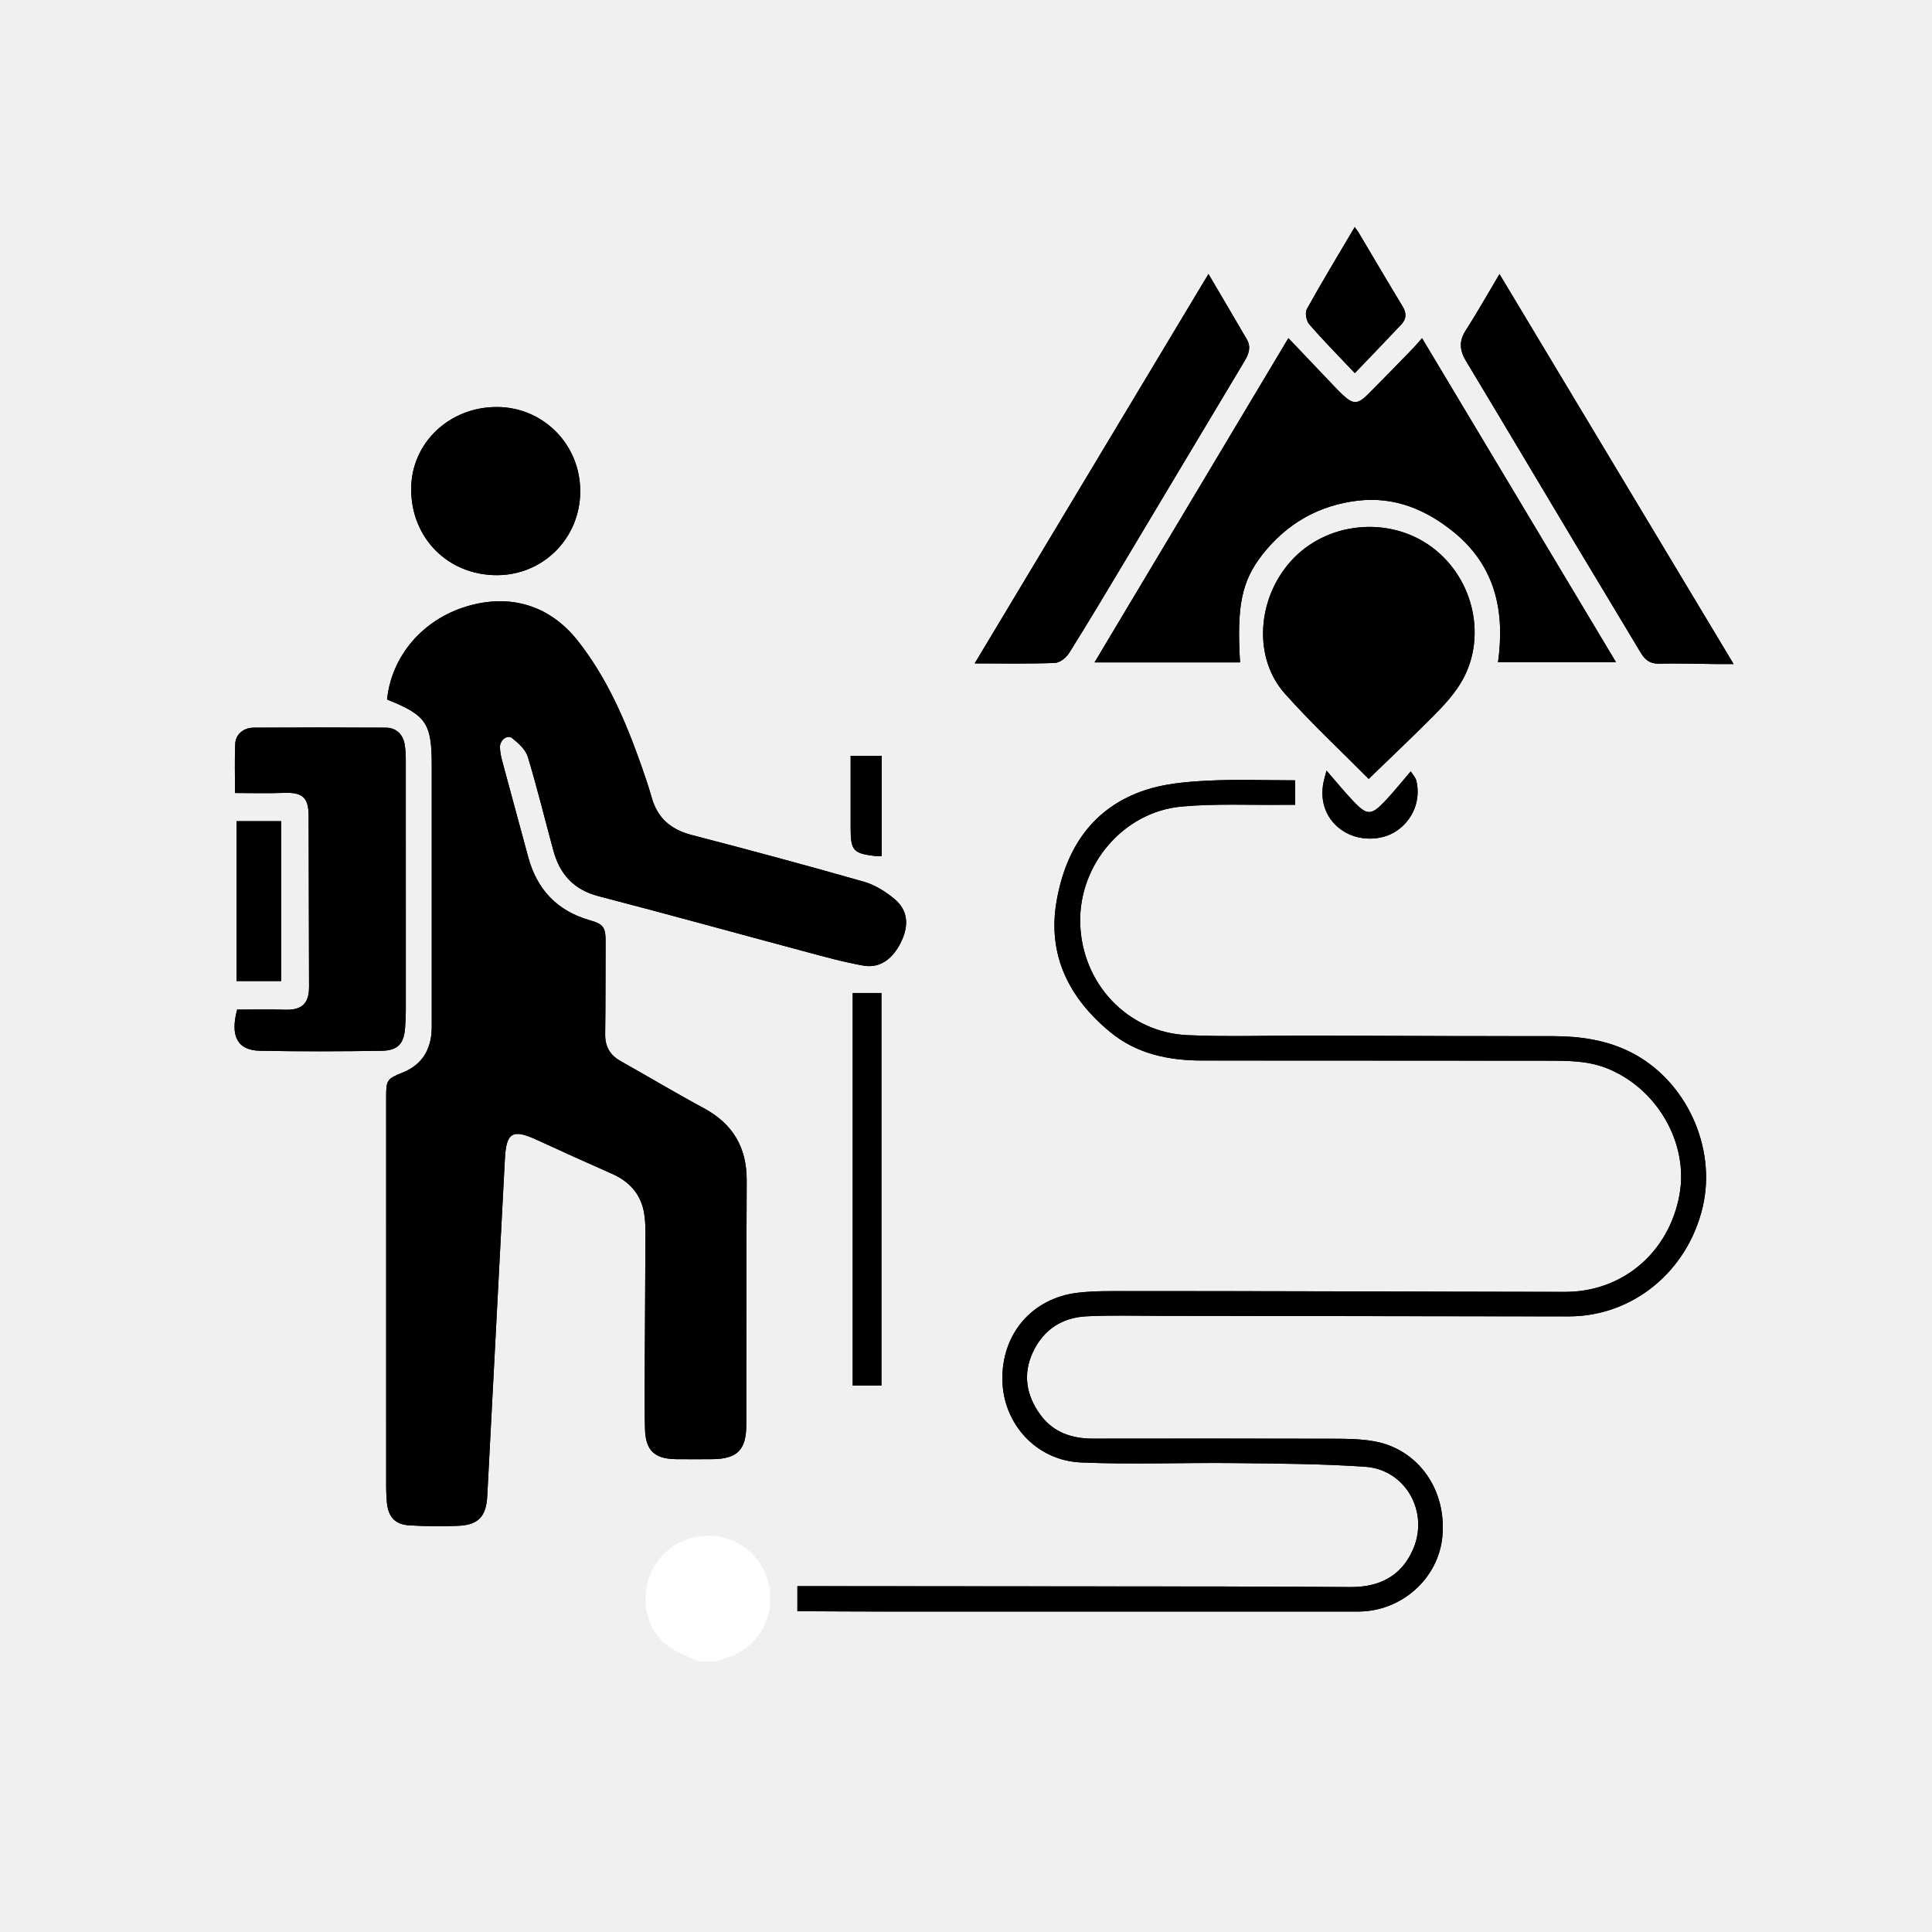
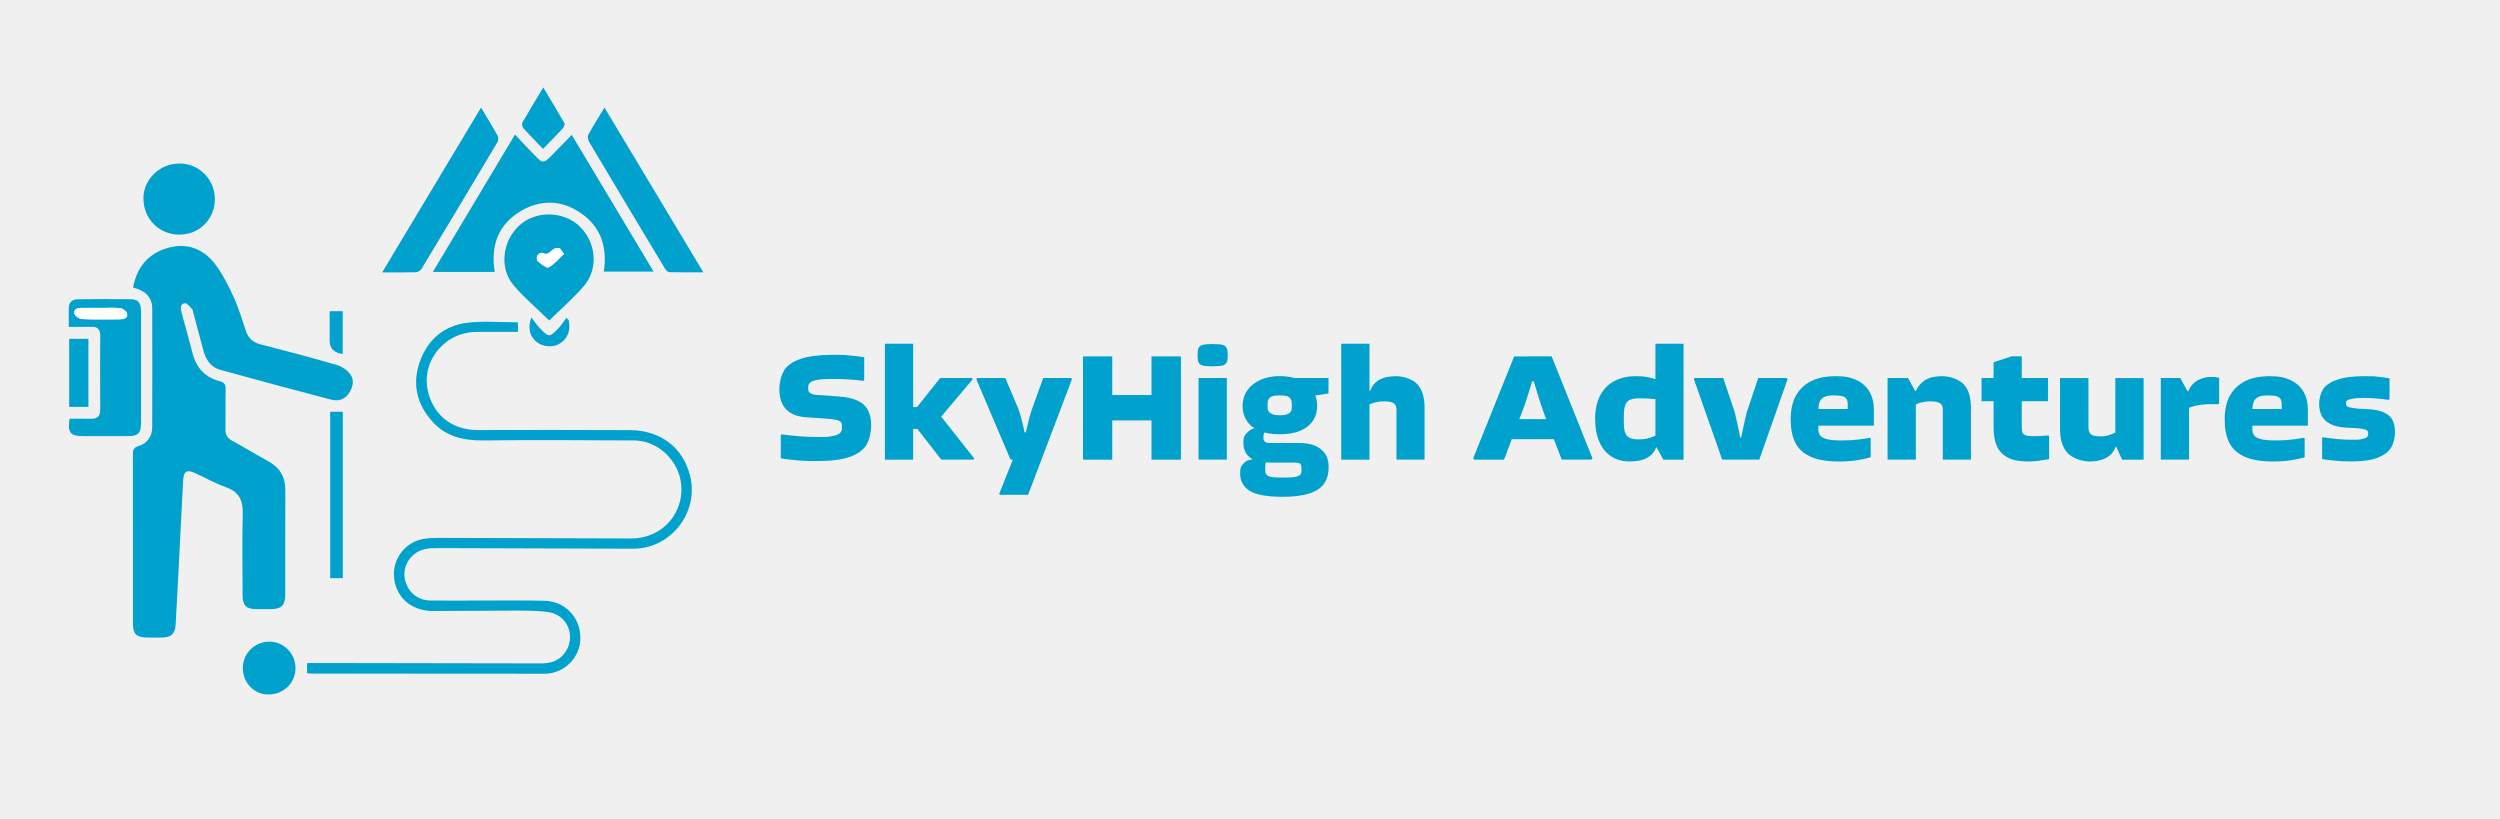
- <svg xmlns="http://www.w3.org/2000/svg" version="1.1" viewBox="0 0 1080 1080">
+ <svg xmlns="http://www.w3.org/2000/svg" version="1.1" viewBox="0 0 3299.6 1080">
  <defs>
    <style>
      .cls-1 {
        fill: #fff;
      }

      .cls-2 {
-         display: none;
-         stroke: #fff;
-         stroke-miterlimit: 10;
+         fill: #00a1cd;
      }
    </style>
  </defs>
  <g>
    <g id="Layer_1">
-       <rect class="cls-2" x="110.07" y="60.17" width="909.08" height="909.08" />
-       <path d="M216.38,391.01c21.98,8.81,24.97,13.26,24.97,36.99,0,47.66,0,95.33,0,142.99,0,2.33.04,4.68-.2,6.99-1.07,10.36-6.31,17.67-16.07,21.57-8.73,3.49-9.22,4.2-9.22,13.55,0,72.83,0,145.65.01,218.48,0,2.66.14,5.33.37,7.98.73,8.4,4.5,12.65,12.81,13.12,9.13.52,18.32.68,27.45.23,10.97-.54,15.27-5.35,15.86-16.49,3.31-62.85,6.62-125.7,9.87-188.56.77-14.88,4.23-16.95,17.94-10.65,13.89,6.39,27.83,12.7,41.82,18.87,9.88,4.35,16.3,11.42,18.09,22.17.65,3.92.75,7.96.73,11.95-.1,27.49-.32,54.98-.44,82.47-.04,8.66-.03,17.33.18,25.99.29,12.07,5.21,16.84,17.3,17,6.66.09,13.33.03,20,.01,14.23-.04,19.31-5.09,19.33-19.26.07-45.49.01-90.99.22-136.48.08-18.47-7.71-31.72-24.03-40.5-15.68-8.43-30.96-17.61-46.49-26.32-6-3.37-8.68-8.19-8.59-15.09.24-17.16.15-34.33.23-51.49.04-8.14-1.1-9.91-8.86-12.14-18.27-5.24-29.53-17.19-34.42-35.41-4.75-17.67-9.61-35.31-14.34-52.98-.73-2.72-1.4-5.54-1.43-8.33-.05-4.11,4.18-7.23,6.96-4.97,3.46,2.81,7.41,6.37,8.62,10.37,5.26,17.34,9.53,34.98,14.31,52.47,3.6,13.19,11.41,21.84,25.28,25.43,38.32,9.94,76.47,20.54,114.71,30.76,11.08,2.96,22.16,6.1,33.44,8.06,9.23,1.61,16.68-3.99,21.27-14.01,4.12-8.99,3.29-17.11-3.97-23.19-4.96-4.15-10.94-7.93-17.09-9.69-31.98-9.14-64.11-17.78-96.3-26.14-11.59-3.01-19.14-9.35-22.4-20.93-1.76-6.23-3.87-12.38-6.03-18.49-8.68-24.57-18.97-48.4-35.21-69.05-15.7-19.96-37.83-26.57-62.08-19.36-24.55,7.31-42.11,27.68-44.61,52.05ZM445.75,900.69c2.23,0,3.87,0,5.51,0,14.16.05,28.33.16,42.49.16,88.5.01,177,.02,265.5,0,24.14,0,44.79-18.4,47.03-41.8,2.5-26.1-13.3-48.76-37.8-53.31-7.46-1.38-15.23-1.47-22.86-1.49-44.83-.13-89.67-.08-134.5-.05-11.98,0-22.43-3.47-29.67-13.51-7.77-10.78-9.81-22.59-4.03-34.88,5.9-12.55,16.32-19.34,30-20,13.62-.66,27.3-.28,40.95-.26,76.16.09,152.33.23,228.49.31,35.72.04,66.39-24.97,74.93-61.01,7.96-33.58-9.33-70.97-39.93-86.52-13.72-6.98-28.41-9.08-43.55-9.12-17.83-.05-35.67,0-53.5-.04-27.83-.07-55.65-.2-83.48-.27-22.49-.05-45.01.74-67.46-.25-33.51-1.48-59.13-28.8-60.03-62.55-.87-32.66,24.08-62.28,56.7-65.25,18.85-1.71,37.94-.75,56.92-.98,2.12-.03,4.24,0,6.52,0v-13.67c-16.64,0-32.97-.63-49.22.21-11.54.6-23.49,1.61-34.35,5.18-29.64,9.73-44.64,32.68-49.77,62.1-5.28,30.32,7.08,54.46,30.14,73.37,14.67,12.04,32.45,15.74,51.01,15.77,64.33.09,128.66-.03,192.99.09,11.12.02,22.29-.09,33.01,4.06,28.3,10.97,46.31,41.88,41.06,70.82-5.85,32.26-31.72,54.37-63.9,54.36-42.83-.01-85.65-.21-128.48-.3-38.5-.08-77-.17-115.5-.13-9.48,0-19.04-.2-28.42.9-25.71,3.02-42.75,23.14-42.21,48.99.51,24.36,18.97,44.84,44.03,45.9,28.44,1.21,56.96.03,85.45.34,24.47.27,48.98.37,73.37,2.06,22.63,1.57,35.81,25.4,26.69,46.22-6.63,15.14-19.01,21.08-34.88,21.02-23.66-.09-47.32-.28-70.98-.31-77.66-.09-155.33-.12-232.99-.18-1.75,0-3.49,0-5.28,0v14ZM720.22,189.02c-36.32,60.76-72.23,120.82-108.36,181.26h81.34c-1.89-31.33.79-45.34,12.53-60.32,13.57-17.3,31.55-27.57,53.36-30.1,20.33-2.36,37.98,4.89,53.56,17.58,23.34,19.01,28.71,44.35,24.75,72.74h65.95c-36.22-60.52-72.09-120.43-108.42-181.13-2,2.25-3.46,4.05-5.07,5.7-8.37,8.6-16.7,17.23-25.18,25.7-5.76,5.75-8.34,5.68-14.29.09-1.94-1.82-3.77-3.77-5.6-5.7-8.02-8.41-16.03-16.84-24.57-25.82ZM131.39,443.29c9.25,0,18.21.27,27.15-.07,10.6-.41,13.96,2.47,13.98,12.98.07,31.81.15,63.62.24,95.42.03,9.47-4.11,13.14-13.61,12.82-8.91-.3-17.84-.07-26.59-.07-3.98,14.86.17,22.75,12.72,23,22.64.45,45.3.36,67.94.02,9.5-.14,12.78-4.14,13.29-13.86.14-2.66.33-5.32.33-7.98.02-46.8.03-93.61-.01-140.41,0-2.99-.12-6.02-.61-8.95-.95-5.75-4.81-9.4-10.56-9.43-24.65-.13-49.29-.13-73.94,0-5.62.03-10,3.79-10.23,9.02-.39,8.94-.11,17.9-.11,27.5ZM765.12,435.42c12.86-12.47,24.97-23.9,36.69-35.73,5.25-5.3,10.42-10.93,14.36-17.21,15.51-24.75,8.23-58.92-15.85-76.69-24.02-17.72-59.15-14.11-78.9,8.12-18.82,21.18-20.88,53.9-3.2,73.79,14.67,16.5,30.93,31.59,46.91,47.73ZM675.54,153.15c-43.84,73.03-87.09,145.09-130.68,217.7,15.62,0,30.24.3,44.83-.26,2.79-.11,6.39-3.02,8.02-5.63,10.94-17.49,21.5-35.23,32.1-52.93,21.97-36.7,43.87-73.44,65.86-110.12,2.37-3.96,3.82-7.87,1.32-12.18-6.93-11.93-13.96-23.81-21.46-36.57ZM838.22,153.21c-6.62,11.13-12.49,21.56-18.93,31.61-3.88,6.05-3.26,11.21.28,17.09,20.78,34.51,41.34,69.14,62.02,103.71,11.79,19.71,23.71,39.35,35.49,59.08,2.39,4.01,5.15,6.43,10.3,6.29,10.32-.27,20.65.11,30.97.2,3.26.03,6.52,0,10.73,0-43.8-72.97-87.03-144.97-130.86-217.98ZM229.85,273.36c-.02,27.45,20.58,48.17,47.9,48.16,25.91,0,46.49-20.65,46.61-46.74.11-26.2-20.6-47.22-46.58-47.26-26.72-.04-47.91,20.22-47.92,45.84ZM476.67,555.1v219.42h16.05v-219.42h-16.05ZM757.36,208.57c9.04-9.45,17.6-18.29,26.02-27.25,2.83-3.01,2.96-6.29.7-10-8.29-13.66-16.36-27.45-24.53-41.18-.54-.91-1.22-1.73-2.26-3.19-9.24,15.66-18.29,30.58-26.75,45.83-1.13,2.04-.31,6.62,1.34,8.51,7.96,9.16,16.52,17.8,25.48,27.28ZM157.13,459.05h-24.88v89.37h24.88v-89.37ZM741.53,430.79c-.61,2.36-1.23,4.39-1.66,6.47-2.27,11.07,1.68,21.08,10.63,27.06,8.84,5.9,21.6,5.96,30.22.13,9.16-6.19,13.61-17.15,11.05-27.95-.45-1.92-2.07-3.56-3.14-5.32-5.32,6.18-9.75,11.8-14.68,16.95-7.36,7.69-9.8,7.7-17.07.12-5.26-5.49-10.06-11.41-15.34-17.47ZM475.52,422.51c0,13.76,0,27.19,0,40.63,0,12.24,1.5,13.94,13.66,15.38,1.13.13,2.29.02,3.72.02v-56.03h-17.38Z" />
-       <path class="cls-1" d="M390.35,928.69c-6.25-3.2-13.44-5.34-18.57-9.82-12.08-10.54-14.22-29.06-6.24-42.97,7.8-13.61,24.15-20.33,39.5-16.25,15.03,4,25.48,17.71,25.57,33.57.1,16.34-10.23,29.76-26.2,34.08-1.38.37-2.71.92-4.06,1.38h-10Z" />
-       <path d="M216.38,391.01c2.5-24.37,20.06-44.74,44.61-52.05,24.25-7.22,46.38-.6,62.08,19.36,16.24,20.65,26.54,44.47,35.21,69.05,2.16,6.11,4.27,12.25,6.03,18.49,3.27,11.58,10.81,17.92,22.4,20.93,32.2,8.36,64.32,17,96.3,26.14,6.15,1.76,12.12,5.54,17.09,9.69,7.26,6.08,8.09,14.2,3.97,23.19-4.59,10.02-12.04,15.62-21.27,14.01-11.27-1.97-22.36-5.1-33.44-8.06-38.25-10.22-76.39-20.83-114.71-30.76-13.87-3.6-21.68-12.24-25.28-25.43-4.78-17.49-9.04-35.13-14.31-52.47-1.21-4-5.16-7.56-8.62-10.37-2.78-2.26-7.02.86-6.96,4.97.03,2.78.7,5.61,1.43,8.33,4.73,17.67,9.59,35.31,14.34,52.98,4.9,18.22,16.15,30.17,34.42,35.41,7.76,2.22,8.9,3.99,8.86,12.14-.08,17.16,0,34.33-.23,51.49-.09,6.9,2.59,11.72,8.59,15.09,15.53,8.72,30.81,17.89,46.49,26.32,16.33,8.78,24.12,22.04,24.03,40.5-.21,45.49-.15,90.99-.22,136.48-.02,14.17-5.11,19.21-19.33,19.26-6.67.02-13.33.07-20-.01-12.09-.16-17.01-4.94-17.3-17-.21-8.66-.22-17.33-.18-25.99.12-27.49.34-54.98.44-82.47.01-3.99-.08-8.03-.73-11.95-1.79-10.75-8.22-17.83-18.09-22.17-14-6.16-27.93-12.47-41.82-18.87-13.7-6.31-17.17-4.24-17.94,10.65-3.25,62.85-6.56,125.71-9.87,188.56-.59,11.13-4.9,15.94-15.86,16.49-9.13.45-18.32.29-27.45-.23-8.31-.47-12.08-4.72-12.81-13.12-.23-2.65-.37-5.32-.37-7.98-.02-72.83-.02-145.65-.01-218.48,0-9.35.5-10.06,9.22-13.55,9.76-3.9,15.01-11.21,16.07-21.57.24-2.31.2-4.66.2-6.99.01-47.66,0-95.33,0-142.99,0-23.73-2.98-28.18-24.97-36.99Z" />
-       <path d="M445.75,900.69v-14c1.79,0,3.53,0,5.28,0,77.66.05,155.33.09,232.99.18,23.66.03,47.32.22,70.98.31,15.87.06,28.25-5.88,34.88-21.02,9.13-20.82-4.06-44.66-26.69-46.22-24.39-1.69-48.9-1.79-73.37-2.06-28.48-.32-57.01.86-85.45-.34-25.05-1.06-43.52-21.54-44.03-45.9-.54-25.85,16.5-45.97,42.21-48.99,9.38-1.1,18.94-.89,28.42-.9,38.5-.04,77,.05,115.5.13,42.83.09,85.65.29,128.48.3,32.19.01,58.05-22.1,63.9-54.36,5.25-28.95-12.76-59.86-41.06-70.82-10.71-4.15-21.89-4.04-33.01-4.06-64.33-.12-128.66,0-192.99-.09-18.56-.03-36.34-3.73-51.01-15.77-23.06-18.92-35.42-43.06-30.14-73.37,5.13-29.42,20.13-52.37,49.77-62.1,10.87-3.57,22.82-4.58,34.35-5.18,16.25-.84,32.58-.21,49.22-.21v13.67c-2.28,0-4.4-.02-6.52,0-18.98.23-38.07-.73-56.92.98-32.61,2.96-57.57,32.59-56.7,65.25.9,33.75,26.52,61.07,60.03,62.55,22.45.99,44.97.19,67.46.25,27.83.07,55.65.2,83.48.27,17.83.04,35.67-.01,53.5.04,15.14.04,29.83,2.15,43.55,9.12,30.59,15.56,47.89,52.95,39.93,86.52-8.55,36.04-39.21,61.05-74.93,61.01-76.16-.08-152.33-.22-228.49-.31-13.65-.02-27.33-.39-40.95.26-13.68.66-24.1,7.45-30,20-5.78,12.3-3.74,24.11,4.03,34.88,7.24,10.03,17.69,13.52,29.67,13.51,44.83-.03,89.67-.08,134.5.05,7.63.02,15.4.11,22.86,1.49,24.49,4.55,40.3,27.21,37.8,53.31-2.24,23.4-22.89,41.8-47.03,41.8-88.5.02-177,.01-265.5,0-14.16,0-28.33-.1-42.49-.16-1.64,0-3.28,0-5.51,0Z" />
-       <path d="M720.22,189.02c8.54,8.98,16.55,17.41,24.57,25.82,1.84,1.93,3.66,3.88,5.6,5.7,5.95,5.59,8.53,5.66,14.29-.09,8.49-8.47,16.82-17.11,25.18-25.7,1.61-1.65,3.08-3.45,5.07-5.7,36.33,60.69,72.2,120.61,108.42,181.13h-65.95c3.96-28.4-1.41-53.74-24.75-72.74-15.58-12.69-33.23-19.94-53.56-17.58-21.81,2.53-39.78,12.8-53.36,30.1-11.75,14.98-14.42,28.99-12.53,60.32h-81.34c36.13-60.44,72.03-120.5,108.36-181.26Z" />
-       <path d="M131.39,443.29c0-9.59-.28-18.56.11-27.5.23-5.24,4.61-8.99,10.23-9.02,24.65-.14,49.29-.14,73.94,0,5.75.03,9.61,3.68,10.56,9.43.49,2.94.6,5.97.61,8.95.04,46.8.03,93.61.01,140.41,0,2.66-.19,5.32-.33,7.98-.51,9.73-3.79,13.72-13.29,13.86-22.64.34-45.3.43-67.94-.02-12.55-.25-16.7-8.13-12.72-23,8.76,0,17.68-.24,26.59.07,9.5.33,13.63-3.34,13.61-12.82-.09-31.81-.16-63.62-.24-95.42-.02-10.51-3.38-13.39-13.98-12.98-8.94.34-17.9.07-27.15.07Z" />
-       <path d="M765.12,435.42c-15.97-16.13-32.23-31.22-46.91-47.73-17.68-19.89-15.63-52.61,3.2-73.79,19.75-22.23,54.88-25.84,78.9-8.12,24.08,17.77,31.36,51.94,15.85,76.69-3.93,6.28-9.11,11.91-14.36,17.21-11.71,11.83-23.83,23.26-36.69,35.73Z" />
-       <path d="M675.54,153.15c7.5,12.76,14.53,24.64,21.46,36.57,2.5,4.3,1.06,8.22-1.32,12.18-22,36.68-43.89,73.43-65.86,110.12-10.6,17.7-21.16,35.44-32.1,52.93-1.63,2.61-5.23,5.52-8.02,5.63-14.59.56-29.21.26-44.83.26,43.58-72.6,86.84-144.67,130.68-217.7Z" />
-       <path d="M838.22,153.21c43.83,73.01,87.05,145.01,130.86,217.98-4.2,0-7.46.02-10.73,0-10.33-.09-20.66-.47-30.97-.2-5.15.13-7.91-2.28-10.3-6.29-11.77-19.73-23.69-39.36-35.49-59.08-20.68-34.57-41.24-69.2-62.02-103.71-3.54-5.88-4.16-11.04-.28-17.09,6.45-10.05,12.31-20.47,18.93-31.61Z" />
-       <path d="M229.85,273.36c.02-25.62,21.2-45.89,47.92-45.84,25.98.04,46.69,21.06,46.58,47.26-.11,26.1-20.69,46.74-46.61,46.74-27.32,0-47.92-20.71-47.9-48.16Z" />
-       <path d="M476.67,555.1h16.05v219.42h-16.05v-219.42Z" />
-       <path d="M757.36,208.57c-8.97-9.48-17.52-18.13-25.48-27.28-1.65-1.9-2.47-6.47-1.34-8.51,8.46-15.25,17.51-30.17,26.75-45.83,1.04,1.46,1.72,2.28,2.26,3.19,8.17,13.73,16.24,27.52,24.53,41.18,2.26,3.72,2.13,6.99-.7,10-8.42,8.96-16.98,17.8-26.02,27.25Z" />
-       <path d="M157.13,459.05v89.37h-24.88v-89.37h24.88Z" />
-       <path d="M741.53,430.79c5.29,6.05,10.08,11.98,15.34,17.47,7.27,7.59,9.71,7.57,17.07-.12,4.93-5.15,9.36-10.77,14.68-16.95,1.07,1.76,2.69,3.4,3.14,5.32,2.56,10.8-1.89,21.76-11.05,27.95-8.62,5.83-21.39,5.77-30.22-.13-8.95-5.98-12.9-15.99-10.63-27.06.43-2.08,1.05-4.11,1.66-6.47Z" />
-       <path d="M475.52,422.51h17.38v56.03c-1.43,0-2.59.12-3.72-.02-12.16-1.44-13.66-3.14-13.66-15.38,0-13.43,0-26.87,0-40.63Z" />
+       <g id="Layer_1-2" data-name="Layer_1">
+         <g>
+           <path class="cls-2" d="M175.6,379.6c4.9-26.5,19.5-44.4,44.9-52.1,24.8-7.5,46.7.1,62.3,19.7,10.6,13.3,18.3,29.3,25.6,44.9,6.6,14.2,11,29.5,16,44.4,3.2,9.7,9.2,15.4,19.4,18,33.6,8.6,67.2,17.5,100.6,27.2,6.8,2,14.1,6.9,18.1,12.6,5.6,7.9,3.2,17.3-2.4,25.3-5.8,8.2-14.2,10.2-23.2,7.8-48.8-12.8-97.6-25.8-146.3-39.3-12-3.3-18.8-13.1-22-25-4.6-17.1-9.1-34.2-13.7-51.2-.3-1.2-.3-2.9-1.1-3.7-3.1-3-6.7-8.3-9.6-8-7.1.7-5.8,7.1-4.6,12.2.9,4.1,2.2,8.1,3.3,12.1,3.8,14,7.7,27.9,11.3,41.9,4.9,19.2,16.6,31.7,35.8,36.7,6.2,1.6,8,4.6,7.8,10.7-.4,17.7.1,35.4-.2,53.2-.1,7,2.5,11.2,8.6,14.6,16.1,8.8,31.8,18.4,47.9,27.2,15.4,8.4,22.6,20.9,22.5,38.5-.3,45.7,0,91.5-.1,137.2,0,14.3-4.9,19.3-19,19.5-6.4,0-12.9,0-19.3,0-13.2-.2-18-4.8-18-18.3-.1-35.8-.8-71.5.2-107.3.5-17.8-4.7-29.2-22.3-35.4-13.9-4.9-26.9-12.3-40.3-18.5-11.3-5.1-15.4-2.7-16.1,9.7-2.2,41.2-4.2,82.3-6.3,123.5-1.1,22.2-2.3,44.4-3.6,66.6-.7,12.1-5.6,16.8-17.5,17.1-7.1.2-14.2.2-21.3,0-12.9-.3-17.4-4.8-17.5-17.6-.1-28.3,0-56.7,0-85,0-46.4,0-92.8-.1-139.2,0-5.8.9-8.8,7.5-10.9,11.3-3.6,17.9-12.5,18-24.8.1-52.2.2-104.4,0-156.6,0-16.1-10.3-24-25.2-27.7h0Z" />
+           <path class="cls-2" d="M683.6,425.3v12.7c-17.5,0-34.8,0-52,0-16.7-.1-31.8,4.3-44.7,15.1-21.9,18.4-29.3,46-19.4,72.4,10.1,27,33.2,42.1,63,42.1,67-.1,134-.3,201.1.1,40.7.3,70.1,23.3,79.3,60.6,11.8,48.2-25.6,96-75.2,95.9-86.4-.2-172.7-.5-259.1-.8-11.1,0-21.9,1-30.8,8.8-11.2,9.7-14.9,24-9.9,37.7,5.1,13.9,16.9,22.5,32.7,22.7,21.9.3,43.8,0,65.7,0,28,0,56.1-.3,84.1.3,25.4.5,44.8,19,47.3,43.6,2.5,24-12.4,45.3-36,51.4-3.4.9-7,1.3-10.5,1.3-102.8,0-205.6-.1-308.4-.2-1.6,0-3.2-.2-5.5-.4v-13.5h12.5c98.6.2,197.2.3,295.8.5,12.2,0,22.9-2.6,30.9-12.7,16.6-20.8,5.7-51.2-20.7-55-15.5-2.2-31.5-2-47.2-2-35.1,0-70.2.6-105.4.5-30,0-51-20.2-51.3-48.7-.2-22.4,16.5-42.6,38.8-46.4,6-1,12.2-1.4,18.3-1.4,85.4.2,170.8.5,256.2.8,29.1,0,53.7-17.1,62.8-44,9-26.8-.2-55.8-23.3-73.1-10.9-8.1-23.3-12.3-36.9-12.3-65.7-.2-131.5-.9-197.2,0-26.2.3-49.5-4.7-67.5-24.5-21-23-27.5-50.2-16.9-79.7,10.7-29.9,32.9-48,64.3-51.3,21.3-2.3,43-.4,65.3-.4h0Z" />
+           <path class="cls-2" d="M652.7,358.9h-81.4c36.2-60.5,71.7-120,108.4-181.3,10.1,10.7,19,20.4,28.3,29.7,7.8,8,10.1,7.9,18.2-.2,9.3-9.3,18.4-18.8,28.4-29.1,36.4,60.7,71.8,120,108.1,180.5h-65.8c5.2-33.7-4.6-61.2-33.7-79.5-24.4-15.3-50.6-15.1-75.2-.8-30.5,17.8-40.6,45.8-35.1,80.5h0Z" />
+           <path class="cls-2" d="M724.9,423c-15.8-15.5-32.7-29.7-46.8-46.2-19.5-22.8-15.3-58.4,7.4-79.3,21.4-19.7,58-19.2,79.2,1,22.4,21.3,25.6,56.4,5.6,79.4-13.8,16-30,29.9-45.4,45.1h0ZM744.3,335.2c-2.9-3.7-4.2-7.1-6.3-7.7-2.5-.7-6.3.3-8.4,2-4.2,3.3-7.1,8.1-13.7,4.2-1.3-.7-5.7,1.6-6.8,3.6-1.1,1.9-.8,6.4.7,7.6,4.4,3.5,11.6,9.5,14.3,8,7.5-4,13.2-11.2,20.2-17.7h0Z" />
+           <path class="cls-2" d="M91.6,552.7c9.1,0,18.3-.3,27.6,0,8.9.4,13.1-3,13.1-12.3-.2-32.5-.2-65,0-97.5,0-8.2-3.5-11.8-11.6-11.5-9.6.2-19.2,0-29.9,0,0-9.2-.3-17.5,0-25.8.3-7,5.2-10.5,11.6-10.6,23.8-.3,47.6-.4,71.4,0,9.4.1,12.3,6.6,12.3,15.1,0,17.7,0,35.4,0,53.1,0,31.5,0,63.1,0,94.6,0,14.2-3.6,17.8-17.6,17.8-19.6,0-39.3,0-58.9,0-16.9,0-20.5-4.5-17.8-23h0ZM133.7,406.4c-8.7,0-17.3,0-26,0-5.2,0-10.9,1.4-9.4,7.7.7,3.1,6.4,6.9,10,7.1,16.7.8,33.4.4,50.1.3,5.3,0,10.7-1.5,9.4-7.7-.6-2.9-5.6-6.6-9-7-8.2-1-16.6-.3-25-.3h0Z" />
+           <path class="cls-2" d="M634.9,142c7.9,13.3,15.2,25.1,21.9,37.1,1.2,2.2,1,6.3-.3,8.6-33.2,55.9-66.6,111.6-100.2,167.2-1.3,2.2-4.8,4.3-7.4,4.4-14.1.4-28.3.2-44.5.2,43.8-72.9,86.7-144.5,130.5-217.5h0Z" />
+           <path class="cls-2" d="M928.2,359.4c-16.1,0-30.5.2-44.8-.2-2.1,0-4.7-2.9-6-5.1-33.4-55.4-66.6-110.9-99.7-166.6-1.5-2.6-2.6-7.2-1.3-9.5,6.4-11.8,13.6-23.2,21.4-36,43.6,72.7,86.6,144.3,130.5,217.4h0Z" />
+           <path class="cls-2" d="M237.2,309.7c-27.5,0-48.1-20.9-47.9-48.5.2-25,22.1-45.6,48.1-45.4,25.6.2,46.3,21.3,46.2,47.1,0,26.1-20.6,46.8-46.4,46.7h0Z" />
+           <path class="cls-2" d="M452.4,763.1h-16.6v-219.6h16.6v219.6Z" />
+           <path class="cls-2" d="M320.5,881.8c0-19.4,15.6-35,35-34.9,18.9,0,34.3,15.4,34.5,34.5.3,19.6-15.6,35.3-35.7,35.2-18.9,0-33.8-15.3-33.8-34.8Z" />
+           <path class="cls-2" d="M116.7,537h-25.4v-89.8h25.4v89.8Z" />
+           <path class="cls-2" d="M716.7,196.5c-9.4-9.8-18-18.5-26.1-27.5-1.4-1.6-2.1-5.6-1.1-7.3,8.6-15,17.6-29.8,27.5-46.3,10,16.6,19.2,31.9,28,47.4.8,1.5-1,5.3-2.6,7.1-7.8,8.5-16.1,16.7-25.7,26.6Z" />
+           <path class="cls-2" d="M452.3,467.2c-11.5-1.5-17.2-7.3-17.2-17.5v-39h17.2v56.5h0Z" />
+           <path class="cls-2" d="M750.6,422.4c2.8,13.8-1.1,24.2-11.5,30.9-8.9,5.7-22.2,4.9-30.7-1.9-9.1-7.1-12.2-18.1-7.2-32.4,4.3,5.4,7.3,9.9,11,13.8,12.4,12.9,12.8,13,25.5-.2,3.7-3.9,6.5-8.6,9.8-13,1.1,1,2.2,1.9,3.2,2.9Z" />
+           <path class="cls-1" d="M744.3,335.2c-7,6.5-12.8,13.7-20.2,17.7-2.7,1.4-9.9-4.5-14.3-8-1.4-1.1-1.7-5.7-.7-7.6,1.1-2,5.5-4.3,6.8-3.6,6.6,3.8,9.5-1,13.7-4.2,2.1-1.7,5.9-2.6,8.4-2,2.1.5,3.4,3.9,6.3,7.7h0Z" />
+           <path class="cls-1" d="M133.7,406.4c8.3,0,16.8-.7,25,.3,3.4.4,8.5,4.1,9,7,1.2,6.2-4.2,7.7-9.4,7.7-16.7,0-33.4.4-50.1-.3-3.6-.2-9.2-4-10-7.1-1.4-6.2,4.3-7.6,9.4-7.7,8.7-.1,17.3,0,26,0h0Z" />
+         </g>
+       </g>
+       <g>
+         <path class="cls-2" d="M1034.8,488.8c4.3-6.6,11.7-11.7,22.1-15.2,10.5-3.5,24.5-5.3,42.2-5.3s15.9.3,23.2,1c7.3.7,13.4,1.4,18.3,2.2v30l-1.4,1.2c-5-.8-11.2-1.5-18.5-1.9-7.3-.5-14.2-.7-20.7-.7-9.2,0-16.3.4-21,1.2-4.8.8-8,2-9.7,3.5-1.7,1.5-2.6,3.5-2.6,5.9v1.8c0,2.3.4,4,1.3,5.2.9,1.2,2.7,2.1,5.3,2.8,2.7.7,7,1.1,13.2,1.2l20.2,1.6c9.8.5,18,2.3,24.5,5.2,6.5,2.9,11.3,7.1,14.2,12.5,2.9,5.4,4.4,12.2,4.4,20.2s-2.1,19.1-6.2,25.9c-4.2,6.8-11.4,12.1-21.7,15.8-10.3,3.7-24.6,5.6-42.8,5.6s-20.5-.4-29.4-1.2c-8.8-.8-15.2-1.6-19.2-2.4v-30.6l1-1c17.7,2.3,33.5,3.5,47.5,3.5s15.2-.4,19.9-1.3c4.7-.9,7.9-2.2,9.7-3.9,1.8-1.7,2.7-4,2.7-7v-1.6c0-2.7-.5-4.7-1.4-5.9-1-1.2-3.1-2.2-6.4-3-3.3-.7-9.1-1.4-17.2-1.9l-21.4-1.4c-8.6-.5-15.5-2.3-20.8-5.4s-9.2-7.3-11.7-12.6c-2.5-5.4-3.8-11.9-3.8-19.5s2.1-17.8,6.4-24.4Z" />
+         <path class="cls-2" d="M1167.9,606.7v-153h37.3v153h-37.3ZM1195.5,537.3h19.2v28.8h-19.2v-28.8ZM1282.6,498.9l1.4,1.4-41.8,49.6,43.7,55.3-1.2,1.4h-42.4l-42.6-54.7-.2-1,41.4-52h41.8Z" />
+         <path class="cls-2" d="M1326.8,498.9l17.1,40.2c1.1,2.9,2.4,7.1,3.9,12.7,1.5,5.6,3,11.9,4.5,18.9h5.9l4.3,35.9h-28.8l-45.1-106.1,1-1.6h37.1ZM1343.4,589.7l2.4-19h8c1.4-5.7,2.8-11.6,4.4-17.7,1.6-6.1,3.1-11.1,4.6-15.1l14.1-39h36.9l1,1.6-57.9,152.6h-37.1l-1-1.2,24.7-62.2Z" />
+         <path class="cls-2" d="M1468,470.4v136.3h-38.6v-136.3h38.6ZM1538.8,521.4v33.5h-91.8v-33.5h91.8ZM1558.6,470.4v136.3h-38.8v-136.3h38.8Z" />
+         <path class="cls-2" d="M1581.9,459.3c.9-2,2.7-3.3,5.4-4.1,2.7-.7,7.1-1.1,13.1-1.1s10.7.4,13.3,1.1c2.6.7,4.4,2.1,5.3,4.1,1,2,1.4,5.2,1.4,9.7s-.5,7.3-1.4,9.3c-1,2-2.7,3.3-5.3,4.1-2.6.7-7,1.1-13.3,1.1s-10.3-.4-13.1-1.1c-2.7-.7-4.5-2.1-5.4-4.1-.9-2-1.3-5.1-1.3-9.3s.4-7.7,1.3-9.7ZM1619.2,498.9v107.7h-37.3v-107.7h37.3Z" />
+         <path class="cls-2" d="M1649,647.6c-8.2-5.4-12.2-12.8-12.2-22.3s1.4-9.7,4.1-13.1c2.7-3.4,6.7-5.4,12-5.9l-.2-3.5,19.4,3.1c-1,1.9-1.6,3.9-1.8,5.9-.3,2-.4,4.2-.4,6.5v1.8c0,2.6.5,4.6,1.4,6,1,1.4,2.8,2.5,5.6,3.2,2.8.7,7.2,1,13.2,1h6.3c6,0,10.6-.3,13.8-1,3.2-.7,5.3-1.7,6.2-3.2,1-1.4,1.4-3.3,1.4-5.6v-2.4c0-2.7-.5-4.7-1.5-5.8-1-1.2-3.2-1.7-6.4-1.7h-30.4c-14,0-23.9-2.2-29.7-6.7-5.8-4.5-8.7-10.9-8.7-19.4s1.3-9,3.9-12.3c2.6-3.3,6.1-5.7,10.6-7l.6-3.5,13.7,7.3c-1,1-1.6,2.1-1.8,3.4-.3,1.3-.5,2.6-.6,4v1.8c0,2,.7,3.6,2.1,4.8,1.4,1.2,3.6,1.7,6.6,1.7h38.6c12.2,0,21.8,2.7,28.6,8.2,6.8,5.4,10.2,13.1,10.2,22.8s-2,16.8-6,22.5c-4,5.8-10.5,10.1-19.5,13.1-9,2.9-20.5,4.4-34.7,4.4-21.4,0-36.1-2.7-44.3-8.1ZM1661.9,568.5c-7.3-3.1-12.8-7.5-16.4-13.2-3.7-5.6-5.5-12.1-5.5-19.5s2.1-14.6,6.3-20.6c4.2-6,10-10.6,17.3-13.9,7.3-3.3,15.8-4.9,25.5-4.9s18.6,1.6,25.9,4.9c7.3,3.3,13.1,7.9,17.2,13.8,4.1,5.9,6.2,12.8,6.2,20.7s-1.9,14-5.6,19.6c-3.7,5.6-9.3,9.9-16.6,13.1-7.3,3.1-16.4,4.7-27.1,4.7s-20-1.6-27.2-4.7ZM1698.9,546.7c2.4-1,4.1-2.1,4.9-3.6.8-1.4,1.2-3.4,1.2-5.8v-4.1c0-2.6-.5-4.8-1.4-6.5-1-1.8-2.6-3-4.9-3.8-2.3-.7-5.6-1.1-9.8-1.1s-7.3.4-9.6,1.2c-2.3.8-3.9,2-4.9,3.7-1,1.6-1.4,3.8-1.4,6.5v4.1c0,2.4.5,4.4,1.5,5.8,1,1.4,2.7,2.6,4.9,3.6,2.2,1,5.5,1.4,9.7,1.4s7.3-.5,9.8-1.4ZM1700,498.9h53.4v20.4l-20.4,3.1-33-23.5Z" />
+         <path class="cls-2" d="M1807.5,453.7v153h-37.3v-153h37.3ZM1820.2,501.5c5.5-3.3,12.9-5,22.1-5s21.3,3.4,27.9,10.2c6.7,6.8,10,17.3,10,31.4v68.5h-37.1v-65.9c0-2.4-.4-4.5-1.3-6-.9-1.6-2.5-2.8-5-3.7-2.4-.9-5.8-1.3-10.2-1.3s-7.9.5-11.7,1.4c-3.9,1-6.8,2.1-8.7,3.5l-1.6-18.4h3.5c2.6-6.5,6.6-11.5,12.1-14.8Z" />
+         <path class="cls-2" d="M2029.4,470.4l1.8,32.8h-9c-6,20.5-11.5,36.8-16.5,48.8l-20.6,54.7h-39.4l-1.4-1.6,54.1-134.6h31ZM2062.3,553.2l.2,26.5h-78.7l.2-26.5h78.3ZM2101.8,605l-1.4,1.6h-39.2l-21-54.7c-4.6-12-9.9-28.2-15.9-48.8h-9.8l1.2-32.8h32.2l53.9,134.6Z" />
+         <path class="cls-2" d="M2127,602.6c-6.9-4.4-12.2-10.7-16-19.2-3.8-8.4-5.7-18.6-5.7-30.4s2.3-22.8,6.8-31.3c4.6-8.5,10.9-14.8,19-19,8.1-4.1,17.2-6.2,27.2-6.2s9.6.3,13.7.9c4.1.6,8.1,1.5,12,2.8h5.1l-3.3,26.7c-3.7-.4-7.2-.7-10.7-.9-3.5-.2-7.1-.3-10.9-.3-5.6,0-9.9.7-12.9,2-3,1.4-5.1,3.7-6.3,7.1-1.2,3.4-1.8,8.2-1.8,14.5v8.8c0,5.6.6,10,1.8,13.2,1.2,3.2,3.3,5.4,6.1,6.7,2.9,1.3,6.9,1.9,12,1.9s8.9-.5,12.3-1.4c3.5-.9,6.6-2.1,9.3-3.5l4.9,15.5h-3.7c-2.3,6.1-6.4,10.7-12.2,13.9-5.8,3.1-13.4,4.7-22.6,4.7s-17.3-2.2-24.2-6.5ZM2184.9,587.5v-133.8h37.1v153h-26.7l-10.4-19.2Z" />
+         <path class="cls-2" d="M2274.4,498.9l15.3,45.7c.8,3.4,2,8.5,3.5,15.3,1.5,6.8,2.7,12.6,3.5,17.5h1.4c1-4.9,2.2-10.7,3.7-17.5,1.5-6.8,2.7-11.9,3.5-15.3l15.3-45.7h37.3l1.4,1.6-37.3,106.1h-49l-37.3-106.1,1-1.6h37.7Z" />
+         <path class="cls-2" d="M2370.4,522.2c4.6-8.4,11.3-14.8,20.1-19.2,8.8-4.4,19.7-6.5,32.4-6.5s19.4,1.6,26.8,4.9c7.4,3.3,13.2,8.2,17.3,14.9,4.1,6.7,6.2,14.8,6.2,24.5v21h-76.5v-22h42v-5.5c0-3.3-.5-5.7-1.4-7.4-1-1.7-2.7-3-5.2-3.8-2.5-.8-6.2-1.2-10.9-1.2h-1.6c-5.6,0-9.7.8-12.4,2.3-2.7,1.6-4.6,3.8-5.7,6.8-1.1,3-1.6,7.1-1.6,12.4v22.6c0,3.7.8,6.6,2.5,8.8,1.7,2.2,4.8,3.8,9.2,4.9,4.4,1.1,10.8,1.6,19.3,1.6s15-.4,21.6-1.2c6.7-.8,11.9-1.6,15.7-2.4l.8.8v25.1c-4.8,1.4-10.7,2.6-17.9,3.8-7.1,1.2-15,1.7-23.6,1.7-16.2,0-29-2.2-38.4-6.6-9.4-4.4-16-10.7-19.9-18.8-3.9-8.1-5.8-18.2-5.8-30.3s2.3-22.8,6.8-31.2Z" />
+         <path class="cls-2" d="M2518.2,498.9l10.4,18.6v89.1h-37.3v-107.7h26.9ZM2541.1,501.6c5.4-3.4,12.8-5.1,22.1-5.1s21.1,3.4,27.9,10.1c6.8,6.7,10.2,17.2,10.2,31.5v68.5h-37.1v-65.9c0-2.4-.4-4.5-1.3-6-.9-1.6-2.5-2.8-5-3.7-2.4-.9-5.8-1.3-10.2-1.3s-7.9.5-11.7,1.4c-3.9,1-6.8,2.1-8.7,3.5l-3.3-18.4h4.5c3-6.4,7.2-11.3,12.5-14.7Z" />
+         <path class="cls-2" d="M2703,498.9v30.6h-87.7v-30.6h87.7ZM2692.4,608c-5.6.7-10.9,1.1-16.1,1.1-11,0-19.9-1.8-26.5-5.3-6.7-3.5-11.4-8.6-14.3-15.1-2.9-6.5-4.3-14.7-4.3-24.5v-86.1l23.7-7.8h13.5v94c0,2.9.3,5.1.9,6.6.6,1.6,2,2.8,4.2,3.6,2.2.8,5.4,1.2,9.8,1.2,8,0,14.7-.3,20-1l1.2,1v30.2c-2.4.5-6.5,1.2-12,1.9Z" />
+         <path class="cls-2" d="M2780.1,604.1c-5.7,3.3-13.1,5-22,5s-21.7-3.6-28.7-10.7c-7-7.1-10.5-17.9-10.5-32.1v-67.3h37.5v64.7c0,4.8,1.2,8,3.5,9.7,2.3,1.7,6.4,2.5,12.2,2.5s7.8-.5,11.4-1.6c3.7-1.1,6.7-2.4,9.2-4.1l4.1,19.4h-4.5c-2.4,6.4-6.5,11.3-12.2,14.6ZM2800.9,606.7l-9-19.6v-88.1h37.3v107.7h-28.4Z" />
+         <path class="cls-2" d="M2877.6,498.9l11.6,21.2v86.5h-37.3v-107.7h25.7ZM2899.9,502.3c5.3-3.2,11.6-4.8,19-4.8s4.4.1,6.1.4c1.8.3,3.1.5,3.9.8v33.5l-1.2,1.4c-2.6-.1-5-.2-7.3-.2-6.8,0-12.2.3-16.3.9-4.1.6-7.5,1.4-10.2,2.3-2.7,1-6.2,2.1-10.4,3.5l-.8-23.9h5.5c2.6-6.1,6.5-10.8,11.8-14Z" />
+         <path class="cls-2" d="M2943.2,522.2c4.6-8.4,11.3-14.8,20.1-19.2,8.8-4.4,19.7-6.5,32.4-6.5s19.4,1.6,26.8,4.9c7.4,3.3,13.2,8.2,17.3,14.9,4.1,6.7,6.2,14.8,6.2,24.5v21h-76.5v-22h42v-5.5c0-3.3-.5-5.7-1.4-7.4-1-1.7-2.7-3-5.2-3.8-2.5-.8-6.2-1.2-10.9-1.2h-1.6c-5.6,0-9.7.8-12.4,2.3-2.7,1.6-4.6,3.8-5.7,6.8-1.1,3-1.6,7.1-1.6,12.4v22.6c0,3.7.8,6.6,2.5,8.8,1.7,2.2,4.8,3.8,9.2,4.9,4.4,1.1,10.8,1.6,19.3,1.6s15-.4,21.6-1.2c6.7-.8,11.9-1.6,15.7-2.4l.8.8v25.1c-4.8,1.4-10.7,2.6-17.9,3.8-7.1,1.2-15,1.7-23.6,1.7-16.2,0-29-2.2-38.4-6.6-9.4-4.4-16-10.7-19.9-18.8-3.9-8.1-5.8-18.2-5.8-30.3s2.3-22.8,6.8-31.2Z" />
+         <path class="cls-2" d="M3065.9,513.9c3.4-5.2,9.5-9.5,18.4-12.6,8.8-3.2,20.9-4.8,36.3-4.8s12.5.2,17.6.7c5.1.5,10.3,1.2,15.6,2.1v27.5l-1.2,1c-4.6-.7-9.7-1.3-15.3-1.8-5.6-.5-11.1-.8-16.5-.8s-12.2.3-15.8,1c-3.6.7-6,1.4-7,2.2-1.1.8-1.6,2-1.6,3.5v1.2c0,1.4.4,2.4,1.3,3.2.9.7,3.4,1.5,7.4,2.2,4.1.7,10.5,1.3,19.4,1.5,9,.4,16.2,1.8,21.6,4.2,5.4,2.4,9.3,5.7,11.5,10s3.4,9.8,3.4,16.4-1.8,14.8-5.3,20.4c-3.5,5.6-9.5,10-17.7,13.2-8.3,3.2-19.5,4.8-33.7,4.8s-15-.3-22.5-1c-7.5-.7-13.2-1.4-17-2.2v-27.5l1-1.2c14,2.2,26.8,3.3,38.4,3.3s9.9-.3,13.1-.9c3.1-.6,5.3-1.4,6.5-2.4,1.2-1,1.8-2.2,1.8-3.6v-1.8c0-1.6-.6-2.9-1.7-3.8-1.2-.9-3.8-1.6-7.9-2.2-4.1-.6-10.6-1.1-19.6-1.3-8.8-.5-15.9-2.2-21.1-5-5.2-2.8-8.9-6.4-11.1-10.8-2.2-4.4-3.3-9.7-3.3-15.8s1.7-13.4,5.1-18.7Z" />
+       </g>
    </g>
  </g>
</svg>
